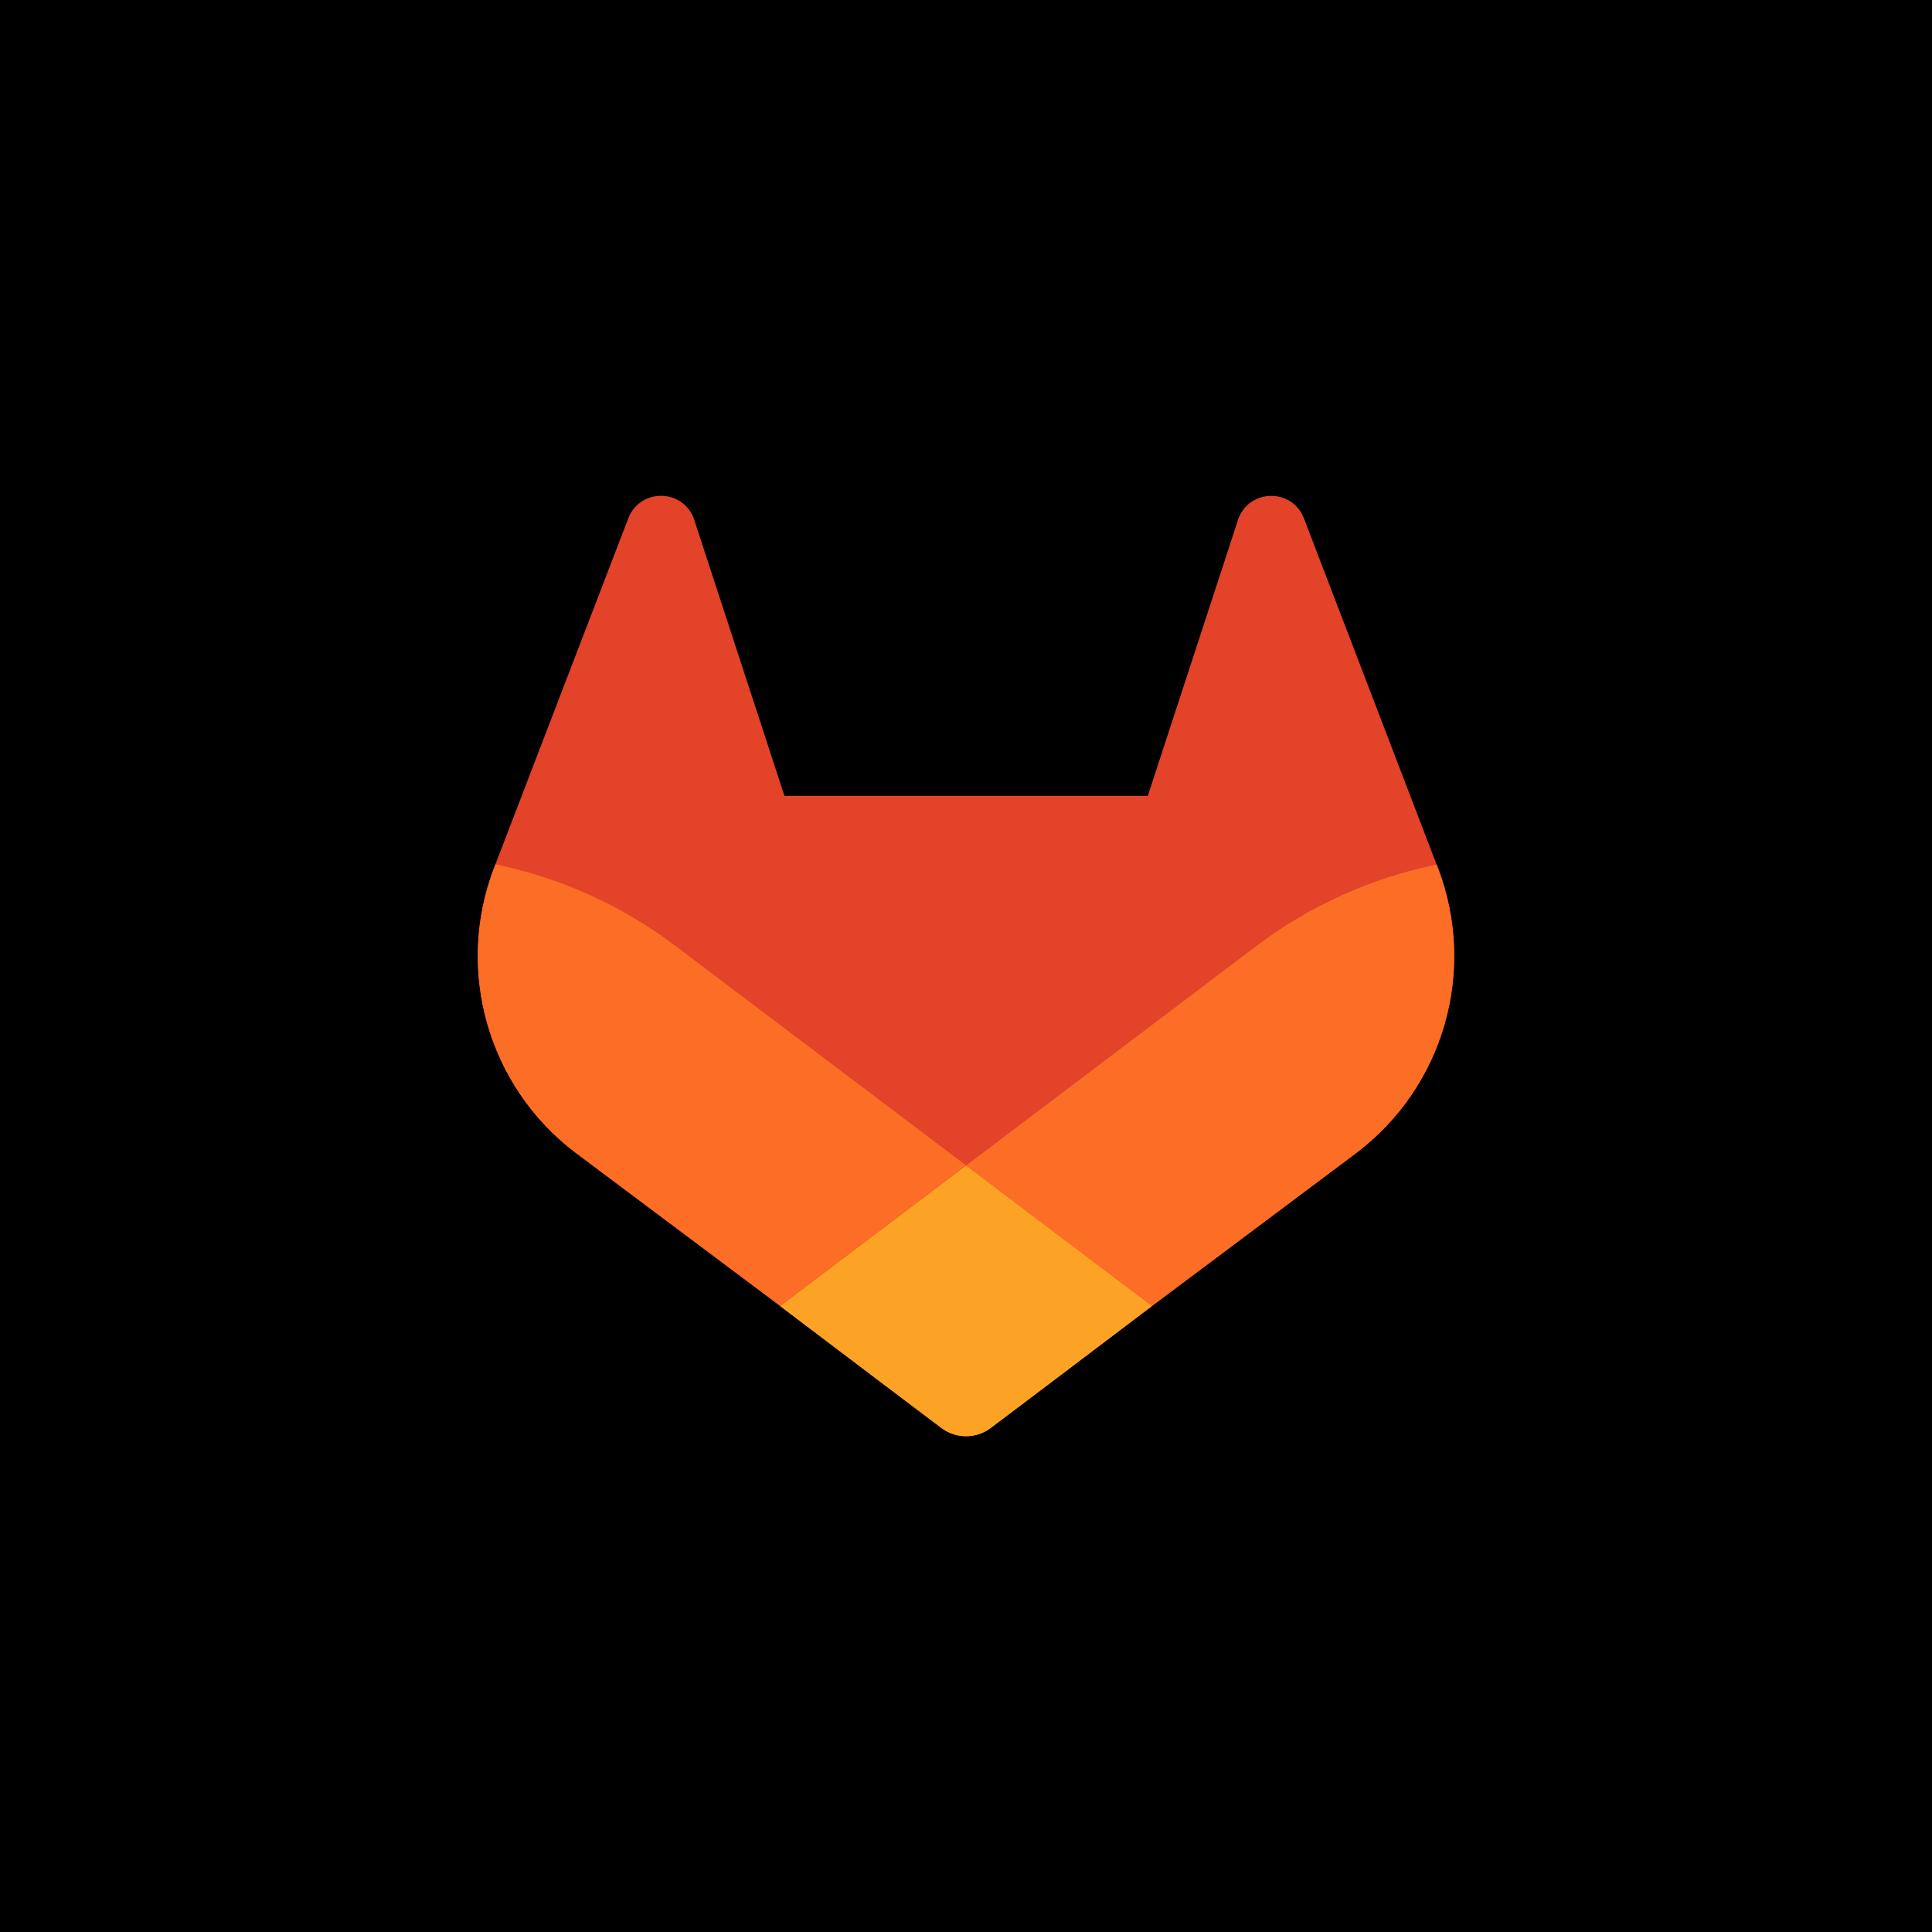
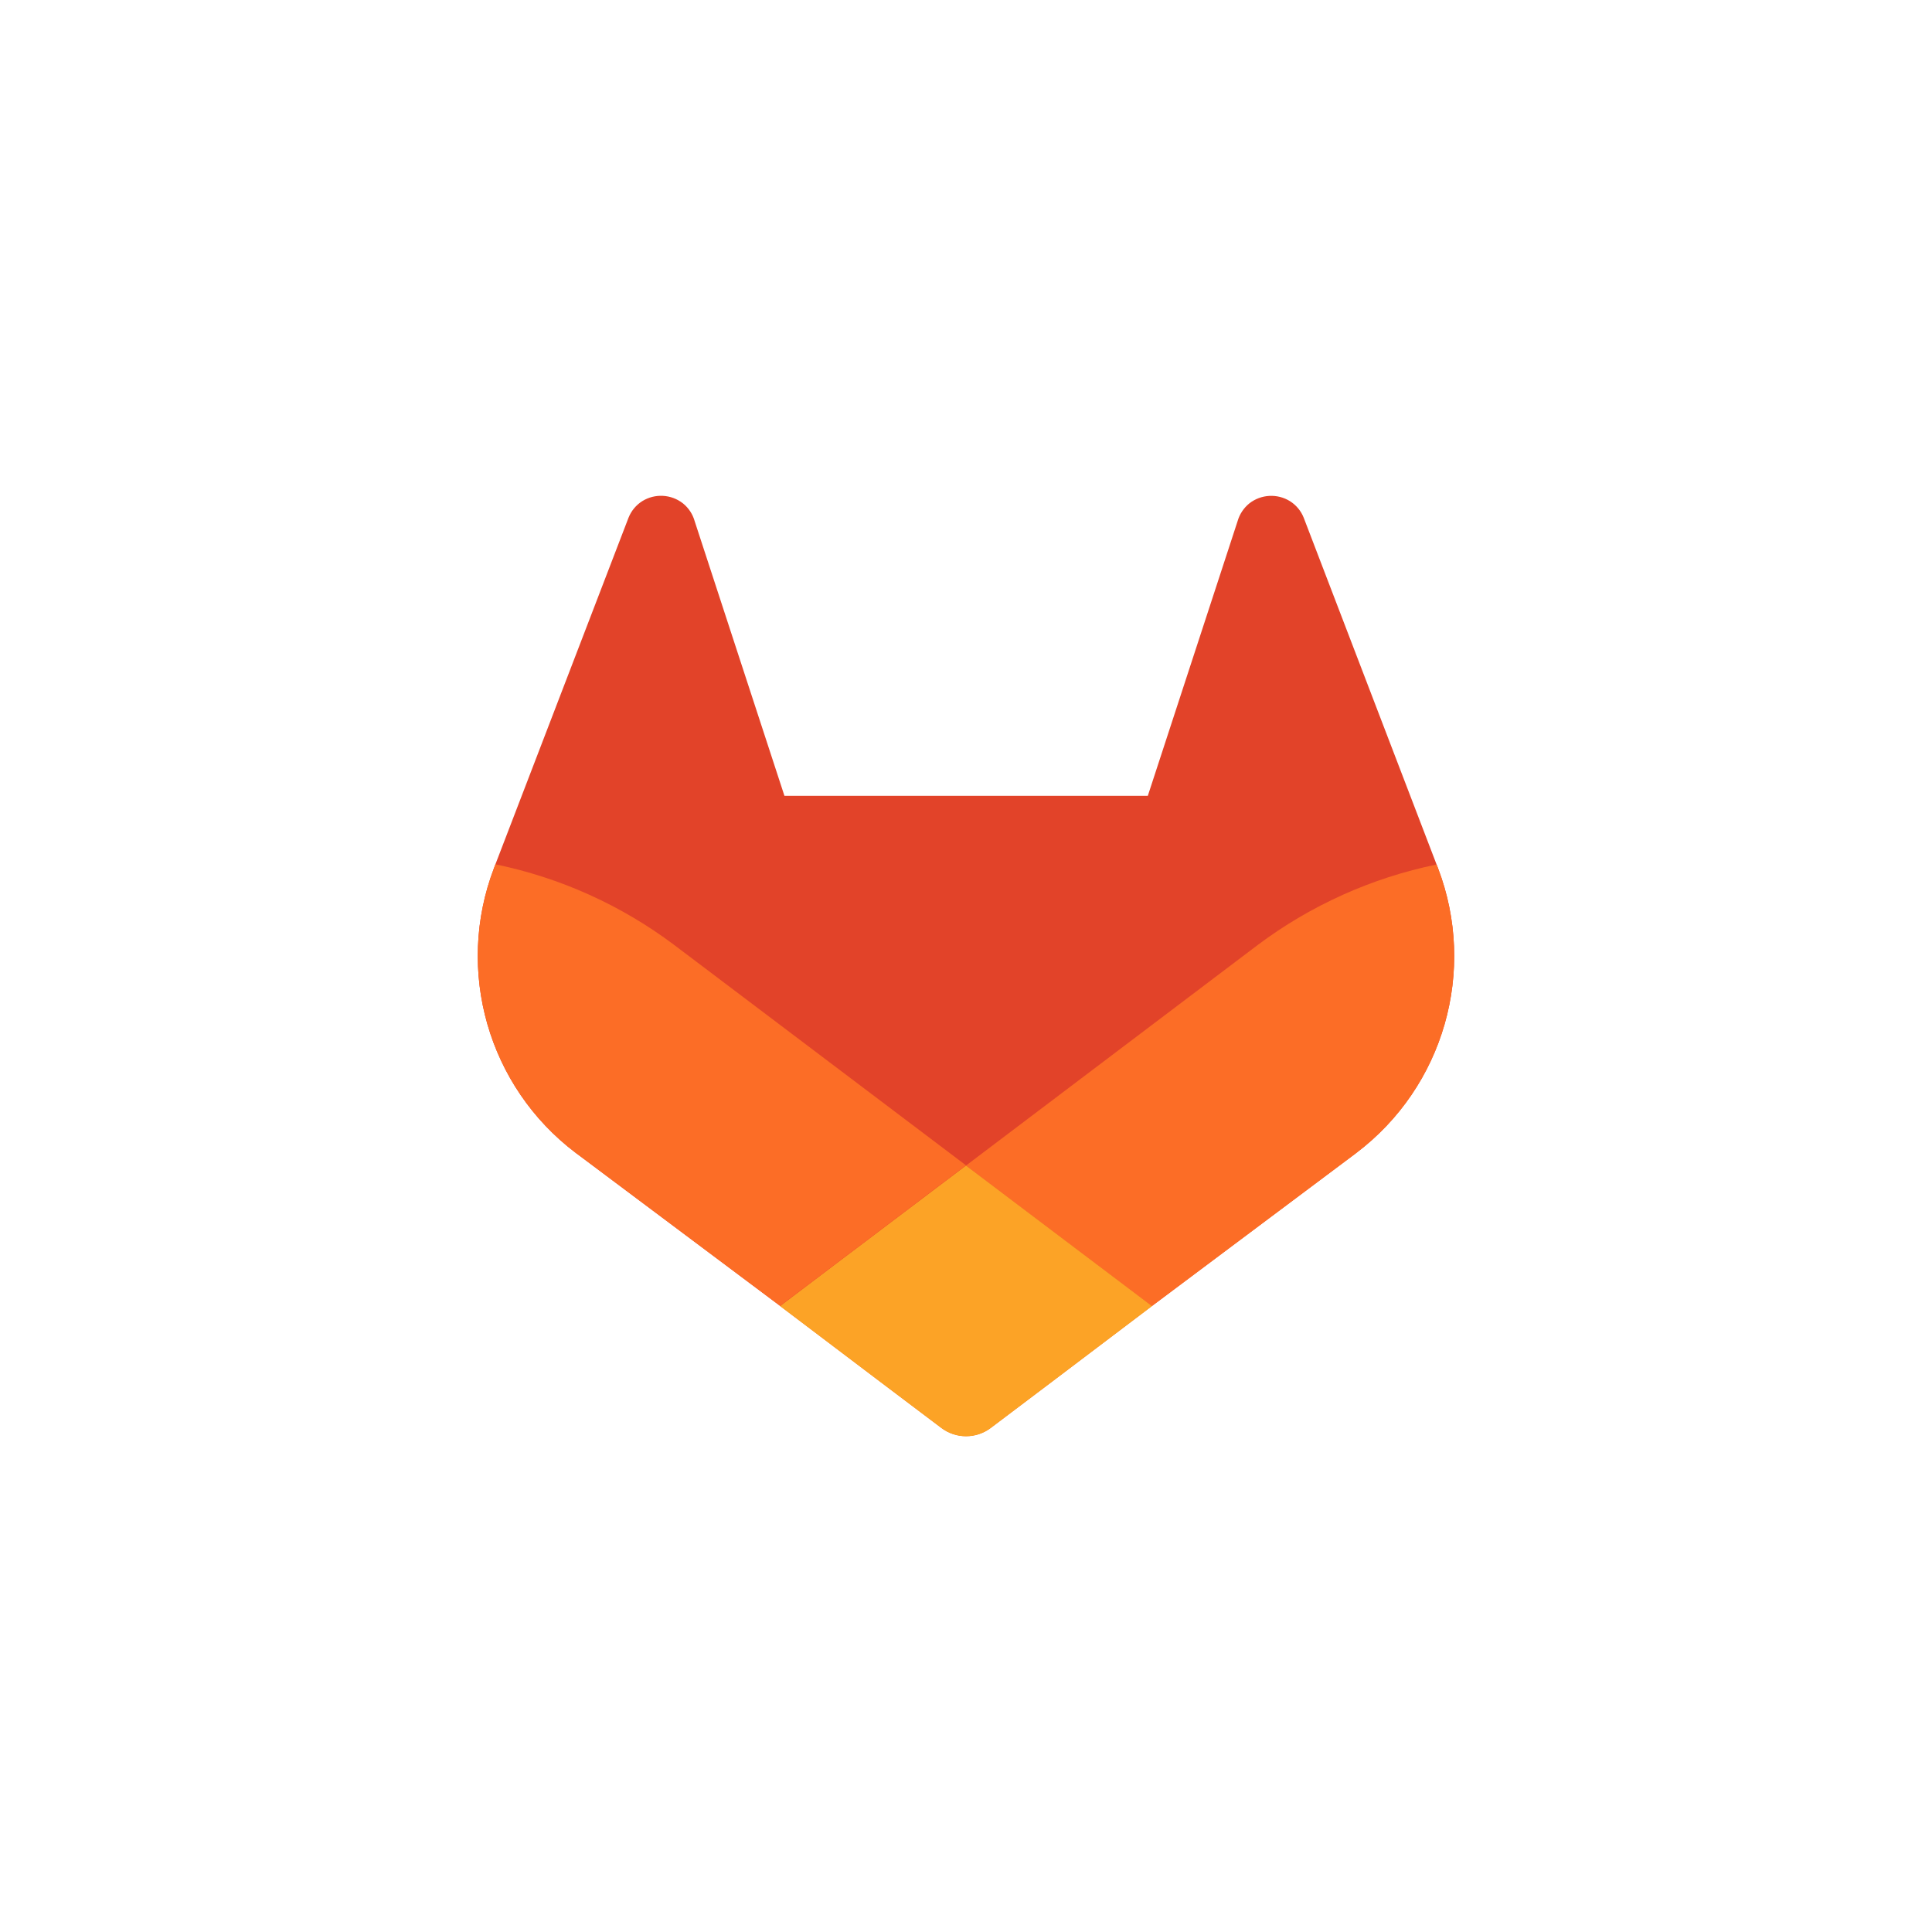
<svg xmlns="http://www.w3.org/2000/svg" viewBox="0 0 380 380">
-   <rect width="380" height="380" fill="currentColor" />
+   <rect width="380" height="380" fill="#FFFFFF" />
  <path fill="#e24329" d="M282.83,170.73l-.27-.69-26.14-68.22a6.81,6.81,0,0,0-2.69-3.24,7,7,0,0,0-8,.43,7,7,0,0,0-2.32,3.52l-17.65,54H154.29l-17.65-54A6.86,6.86,0,0,0,134.32,99a7,7,0,0,0-8-.43,6.87,6.87,0,0,0-2.69,3.24L97.44,170l-.26.69a48.54,48.54,0,0,0,16.1,56.1l.09.07.24.17,39.82,29.82,19.7,14.91,12,9.06a8.07,8.07,0,0,0,9.76,0l12-9.06,19.7-14.91,40.06-30,.1-.08A48.56,48.56,0,0,0,282.83,170.73Z" />
  <path fill="#fc6d26" d="M282.83,170.73l-.27-.69a88.3,88.3,0,0,0-35.15,15.8L190,229.25c19.55,14.79,36.57,27.64,36.57,27.64l40.06-30,.1-.08A48.56,48.56,0,0,0,282.83,170.73Z" />
  <path fill="#fca326" d="M153.43,256.89l19.7,14.91,12,9.06a8.07,8.07,0,0,0,9.76,0l12-9.06,19.7-14.91S209.55,244,190,229.25C170.45,244,153.43,256.89,153.43,256.89Z" />
  <path fill="#fc6d26" d="M132.58,185.84A88.19,88.19,0,0,0,97.44,170l-.26.69a48.54,48.54,0,0,0,16.1,56.1l.09.07.24.17,39.82,29.82s17-12.85,36.57-27.64Z" />
</svg>
